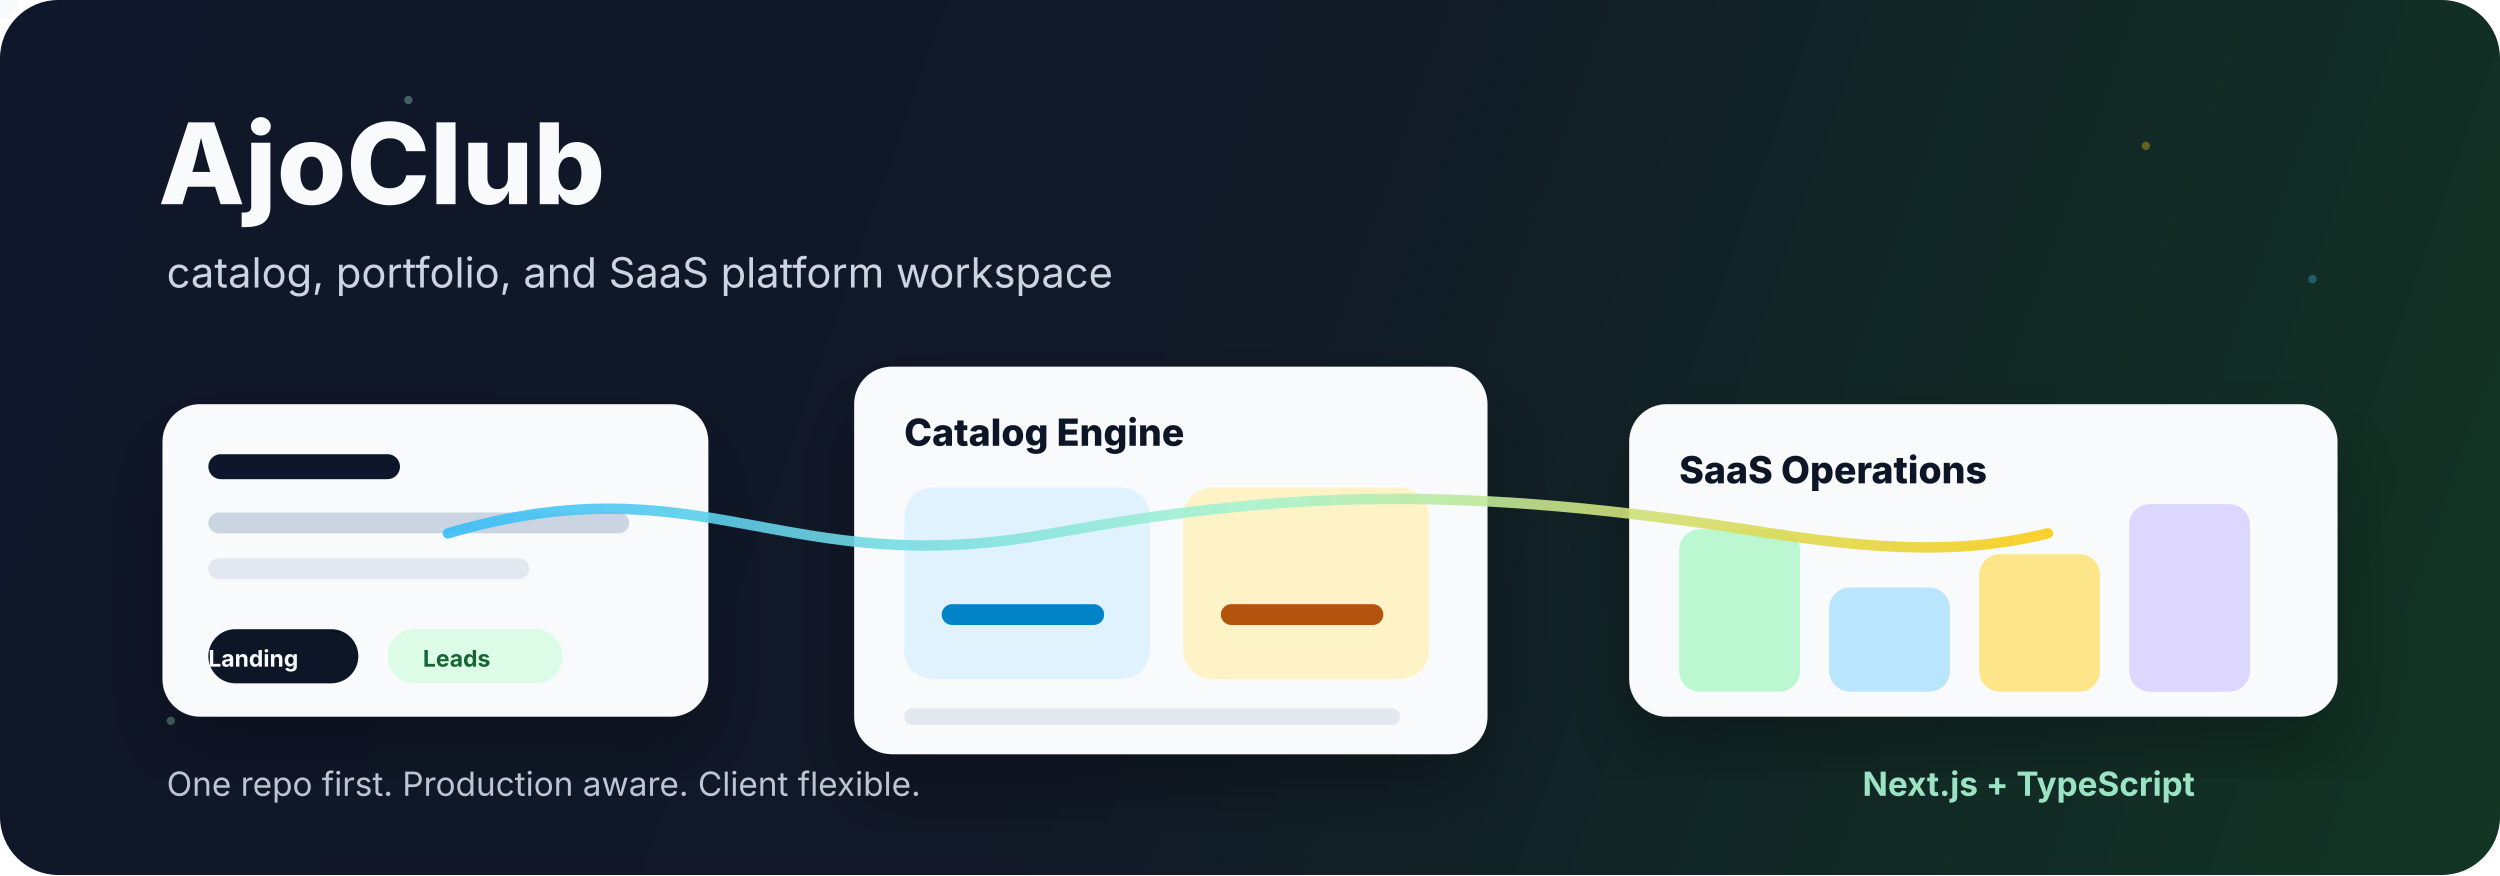
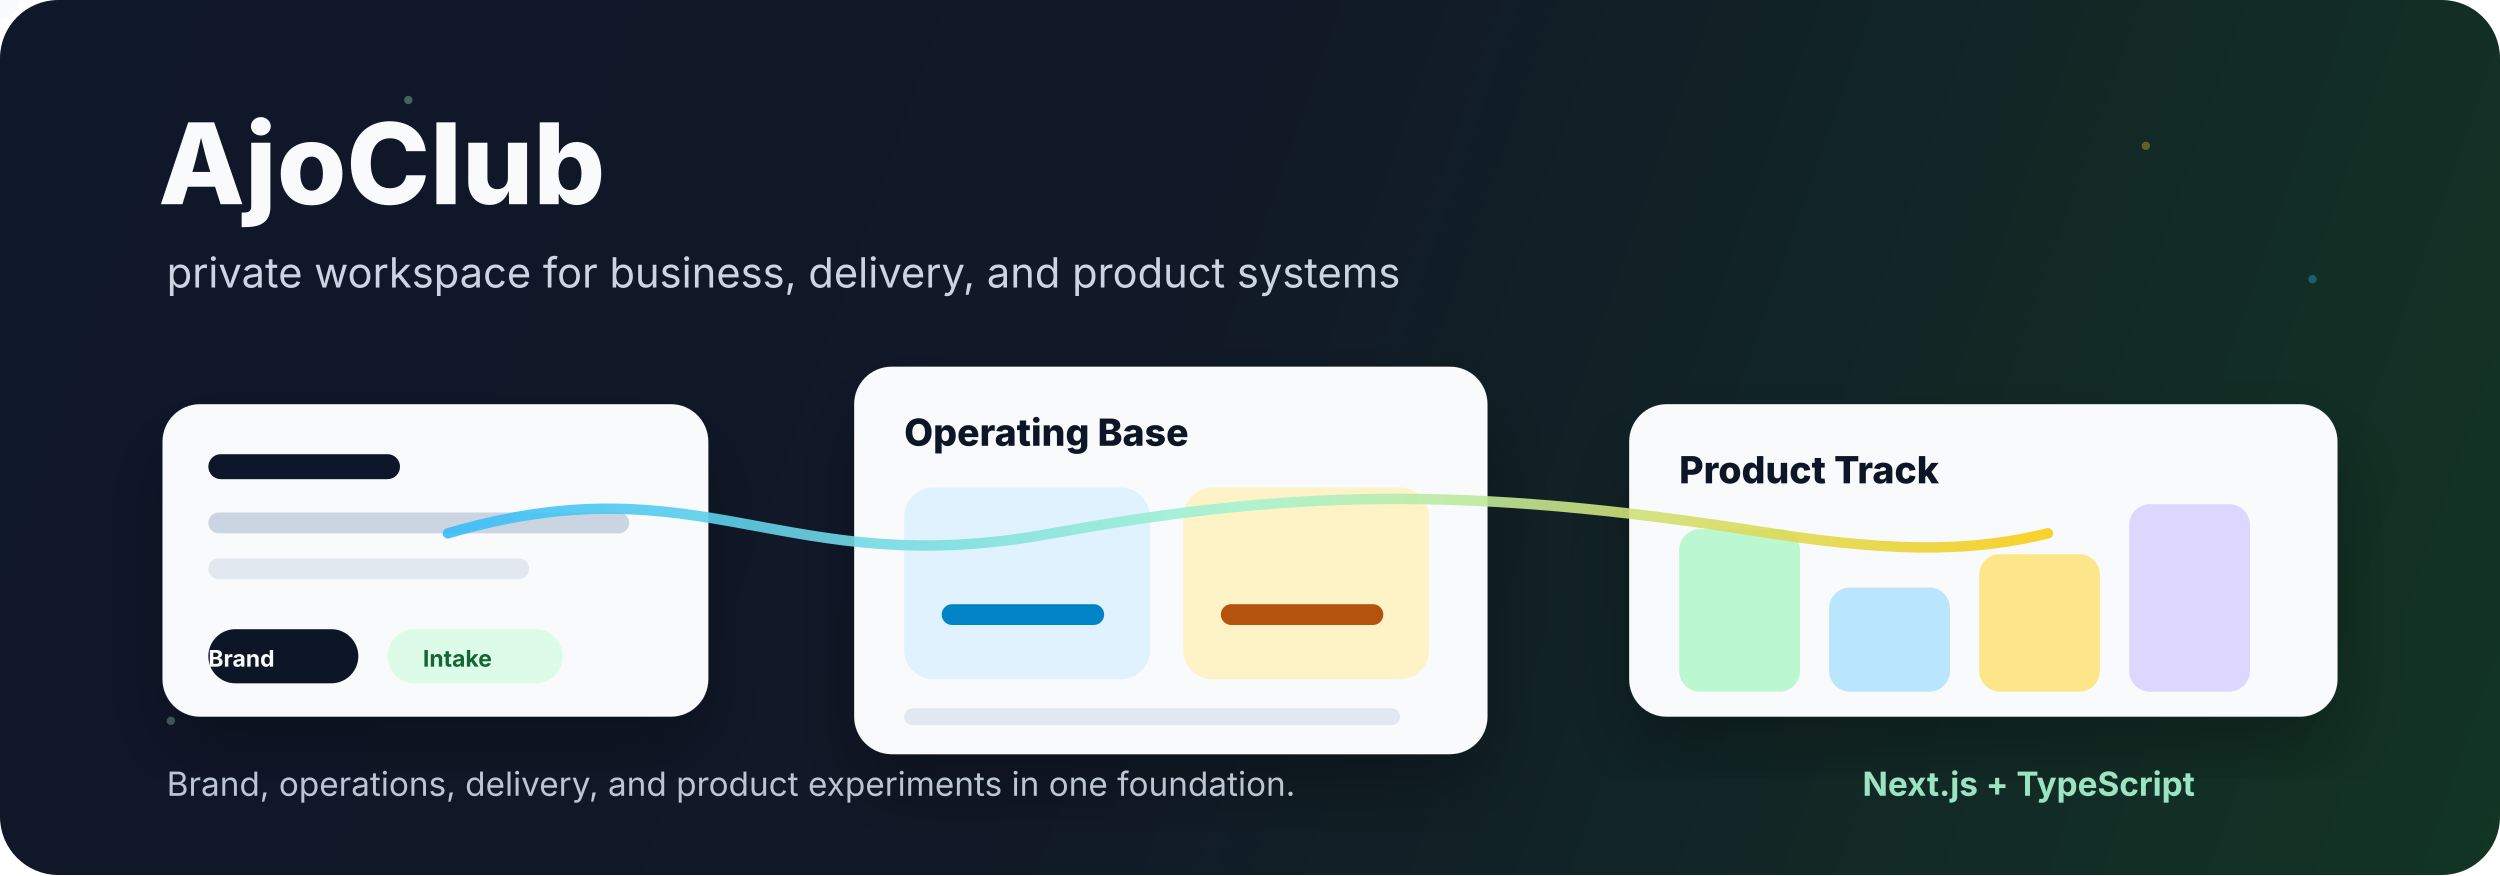
<svg xmlns="http://www.w3.org/2000/svg" width="1200" height="420" viewBox="0 0 1200 420" fill="none" role="img" aria-labelledby="title desc">
  <defs>
    <linearGradient id="bg" x1="0" y1="0" x2="1200" y2="420" gradientUnits="userSpaceOnUse">
      <stop offset="0" stop-color="#0F172A" />
      <stop offset="0.45" stop-color="#111827" />
      <stop offset="1" stop-color="#123524" />
    </linearGradient>
    <linearGradient id="line" x1="215" y1="256" x2="983" y2="256" gradientUnits="userSpaceOnUse">
      <stop offset="0" stop-color="#38BDF8" />
      <stop offset="0.5" stop-color="#A7F3D0" />
      <stop offset="1" stop-color="#FACC15" />
    </linearGradient>
    <filter id="shadow" x="-20%" y="-20%" width="140%" height="140%">
      <feDropShadow dx="0" dy="18" stdDeviation="18" flood-color="#000000" flood-opacity="0.28" />
    </filter>
  </defs>
  <rect width="1200" height="420" rx="28" fill="url(#bg)" />
  <g opacity="0.34">
    <circle cx="106" cy="78" r="2" fill="#E5E7EB" />
    <circle cx="196" cy="48" r="2" fill="#A7F3D0" />
    <circle cx="1030" cy="70" r="2" fill="#FACC15" />
    <circle cx="1110" cy="134" r="2" fill="#38BDF8" />
    <circle cx="82" cy="346" r="2" fill="#A7F3D0" />
    <circle cx="1076" cy="338" r="2" fill="#E5E7EB" />
  </g>
  <g>
    <text x="76" y="98" fill="#F8FAFC" font-family="Inter, Segoe UI, Arial, sans-serif" font-size="54" font-weight="800">AjoClub</text>
-     <text x="80" y="138" fill="#CBD5E1" font-family="Inter, Segoe UI, Arial, sans-serif" font-size="20">catalog, portfolio, and SaaS platform workspace</text>
+     <text x="80" y="138" fill="#CBD5E1" font-family="Inter, Segoe UI, Arial, sans-serif" font-size="20">private workspace for business, delivery, and product systems</text>
  </g>
  <g transform="translate(78 194)" filter="url(#shadow)">
    <rect width="262" height="150" rx="18" fill="#F8FAFC" />
    <rect x="22" y="24" width="92" height="12" rx="6" fill="#0F172A" />
    <rect x="22" y="52" width="202" height="10" rx="5" fill="#CBD5E1" />
    <rect x="22" y="74" width="154" height="10" rx="5" fill="#E2E8F0" />
    <rect x="22" y="108" width="72" height="26" rx="13" fill="#111827" />
    <rect x="108" y="108" width="84" height="26" rx="13" fill="#DCFCE7" />
-     <text x="22" y="126" fill="#F8FAFC" font-family="Inter, Segoe UI, Arial, sans-serif" font-size="11" font-weight="700">Landing</text>
-     <text x="125" y="126" fill="#166534" font-family="Inter, Segoe UI, Arial, sans-serif" font-size="11" font-weight="700">Leads</text>
+     <text x="22" y="126" fill="#F8FAFC" font-family="Inter, Segoe UI, Arial, sans-serif" font-size="11" font-weight="700">Brand</text>
+     <text x="125" y="126" fill="#166534" font-family="Inter, Segoe UI, Arial, sans-serif" font-size="11" font-weight="700">Intake</text>
  </g>
  <g transform="translate(410 176)" filter="url(#shadow)">
    <rect width="304" height="186" rx="18" fill="#F8FAFC" />
-     <text x="24" y="38" fill="#111827" font-family="Inter, Segoe UI, Arial, sans-serif" font-size="18" font-weight="800">Catalog Engine</text>
+     <text x="24" y="38" fill="#111827" font-family="Inter, Segoe UI, Arial, sans-serif" font-size="18" font-weight="800">Operating Base</text>
    <rect x="24" y="58" width="118" height="92" rx="14" fill="#E0F2FE" />
    <rect x="158" y="58" width="118" height="92" rx="14" fill="#FEF3C7" />
    <rect x="42" y="114" width="78" height="10" rx="5" fill="#0284C7" />
    <rect x="176" y="114" width="78" height="10" rx="5" fill="#B45309" />
    <rect x="24" y="164" width="238" height="8" rx="4" fill="#E2E8F0" />
  </g>
  <g transform="translate(782 194)" filter="url(#shadow)">
    <rect width="340" height="150" rx="18" fill="#F8FAFC" />
-     <text x="24" y="38" fill="#111827" font-family="Inter, Segoe UI, Arial, sans-serif" font-size="18" font-weight="800">SaaS Operations</text>
+     <text x="24" y="38" fill="#111827" font-family="Inter, Segoe UI, Arial, sans-serif" font-size="18" font-weight="800">Product Track</text>
    <rect x="24" y="60" width="58" height="78" rx="10" fill="#BBF7D0" />
    <rect x="96" y="88" width="58" height="50" rx="10" fill="#BAE6FD" />
    <rect x="168" y="72" width="58" height="66" rx="10" fill="#FDE68A" />
    <rect x="240" y="48" width="58" height="90" rx="10" fill="#DDD6FE" />
  </g>
  <path d="M215 256 C338 220 376 280 505 256 C616 236 700 232 850 256 C915 266 950 264 983 256" stroke="url(#line)" stroke-width="5" stroke-linecap="round" opacity="0.9" />
  <circle r="9" fill="#F8FAFC">
    <animateMotion dur="5s" repeatCount="indefinite" path="M215 256 C338 220 376 280 505 256 C616 236 700 232 850 256 C915 266 950 264 983 256" />
  </circle>
  <g opacity="0.92">
-     <text x="80" y="382" fill="#CBD5E1" font-family="Inter, Segoe UI, Arial, sans-serif" font-size="16">One repo first. Production aware. Client flexible.</text>
+     <text x="80" y="382" fill="#CBD5E1" font-family="Inter, Segoe UI, Arial, sans-serif" font-size="16">Brand, operations, delivery, and product experiments in one foundation.</text>
    <text x="894" y="382" fill="#A7F3D0" font-family="Inter, Segoe UI, Arial, sans-serif" font-size="16" font-weight="700">Next.js + TypeScript</text>
  </g>
</svg>
